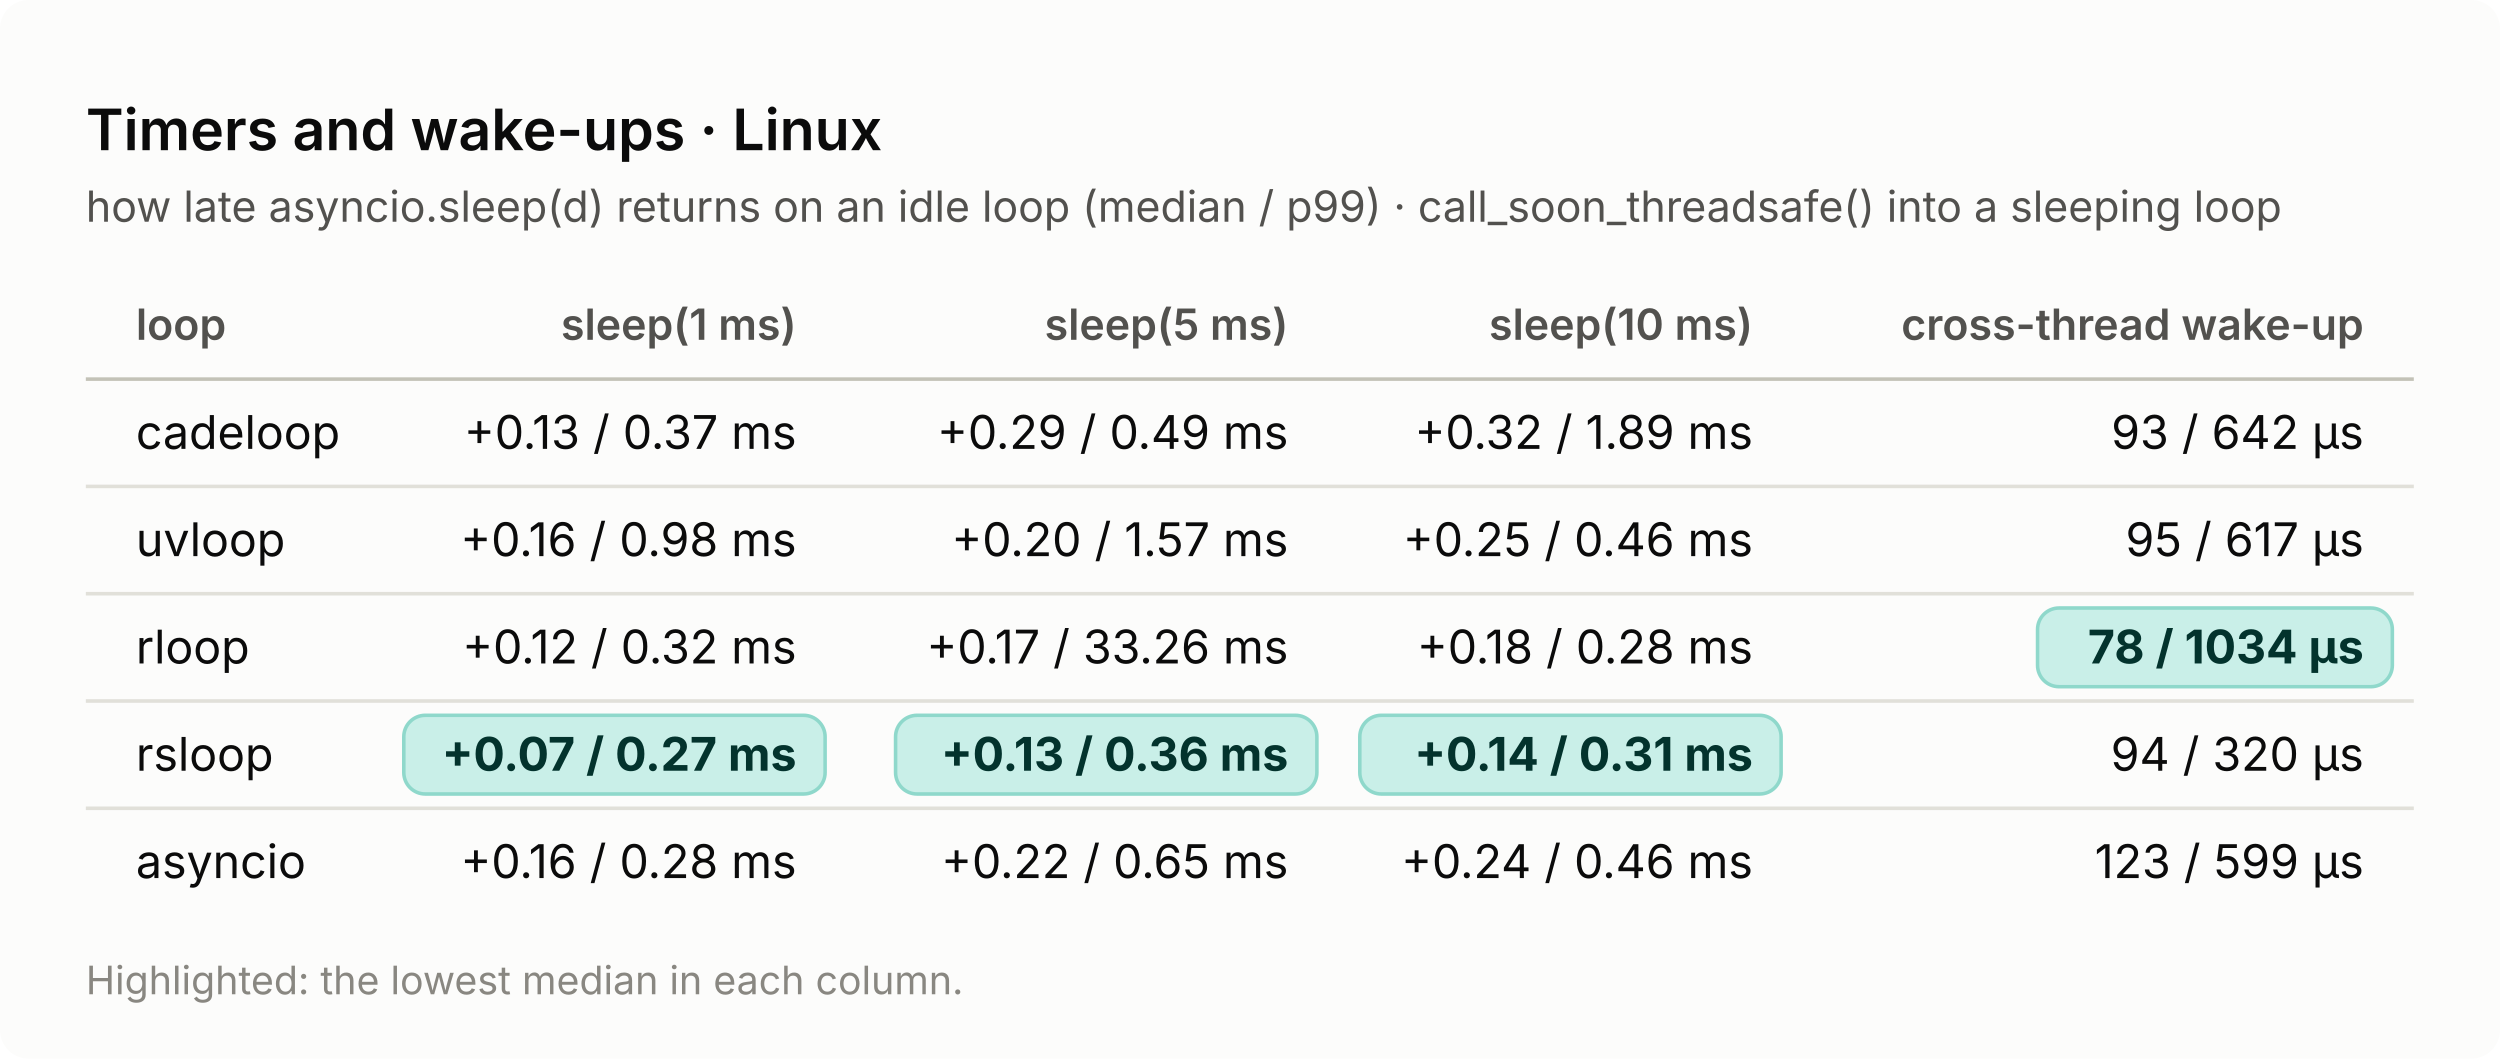
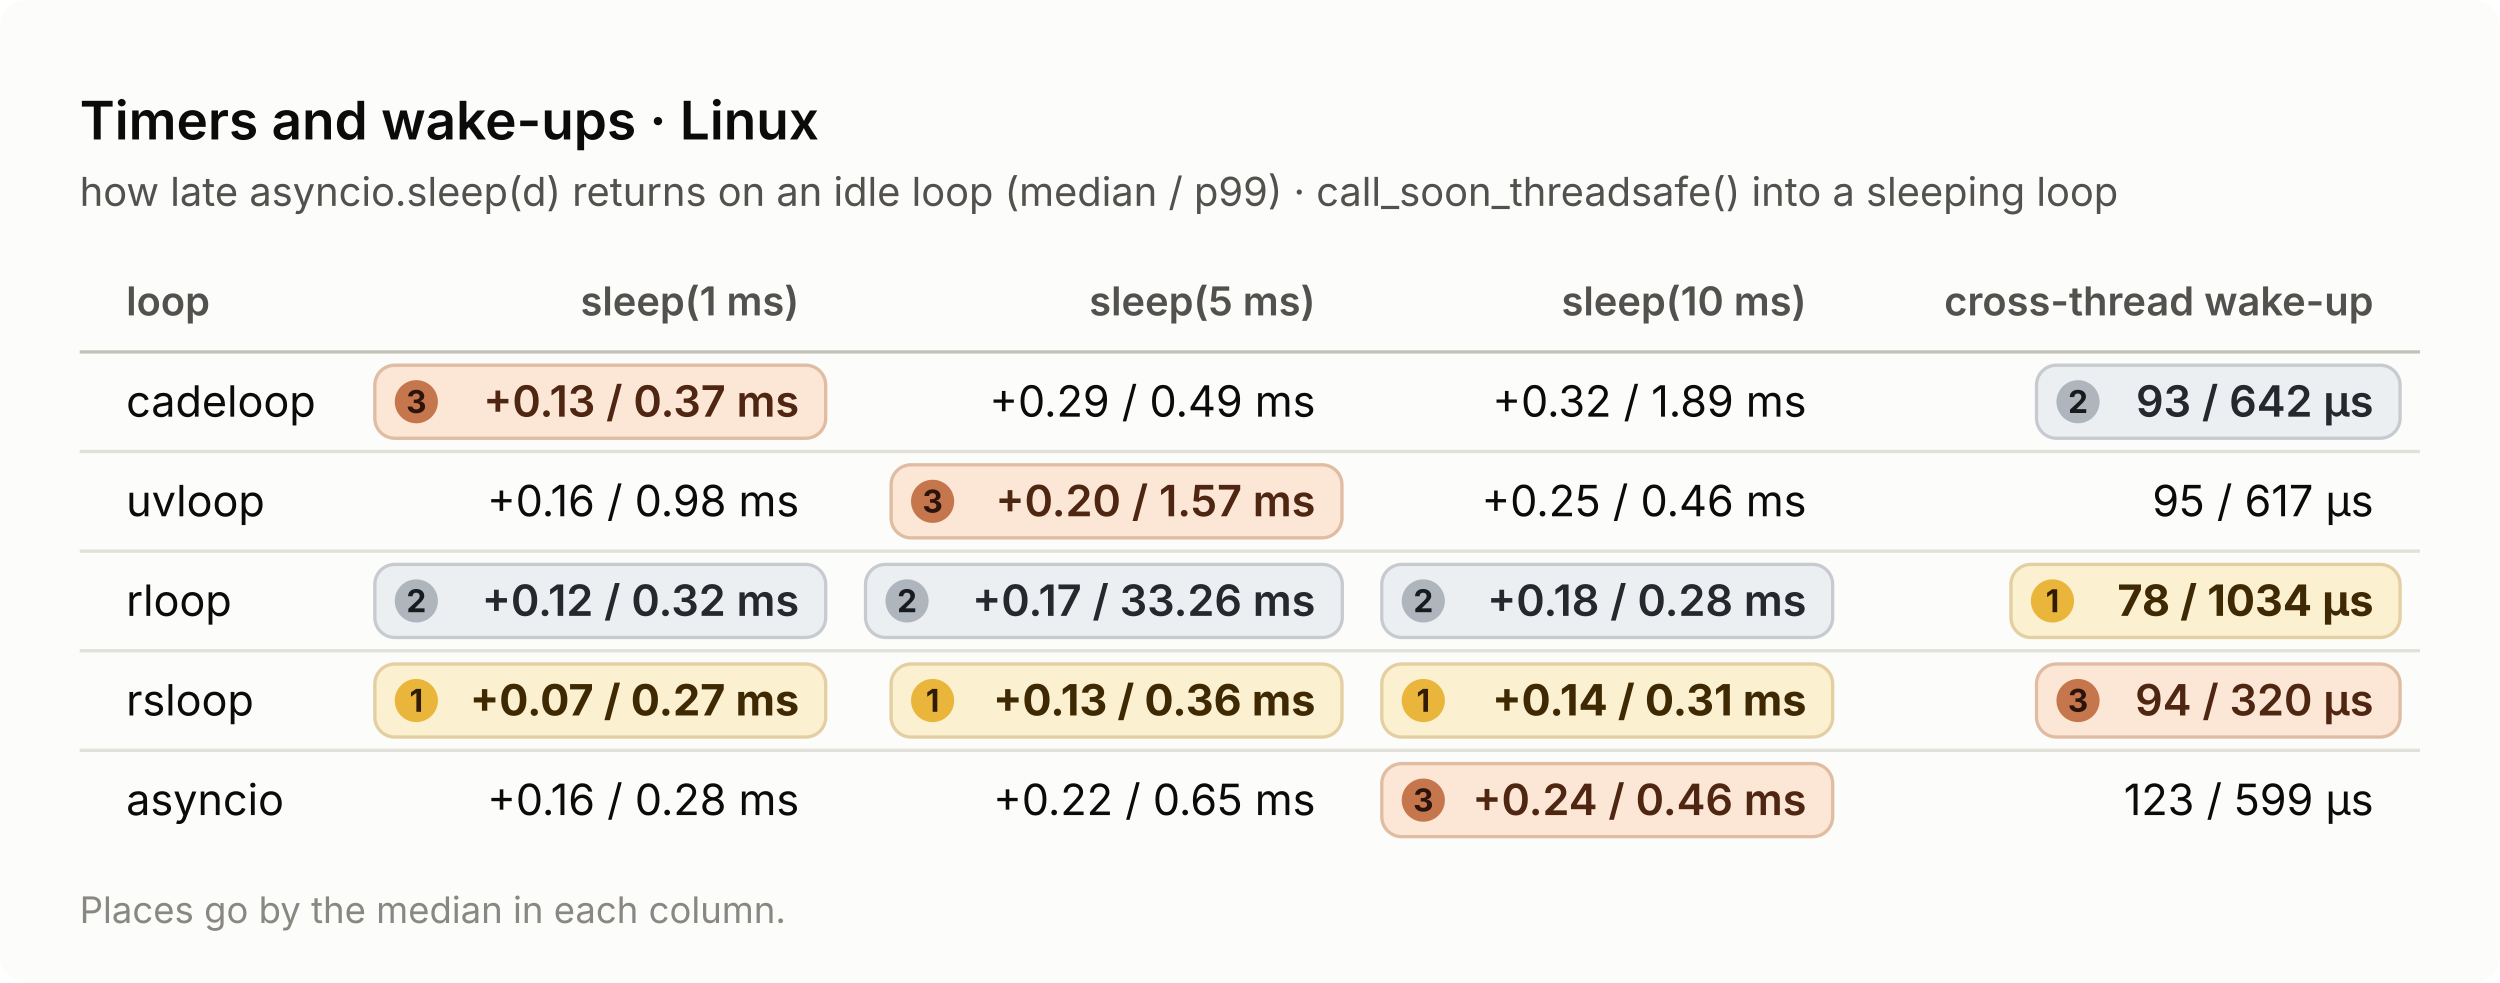
- <svg xmlns="http://www.w3.org/2000/svg" viewBox="0 0 699 296" width="699" height="296" font-family="system-ui, -apple-system, 'Segoe UI', sans-serif">
-   <rect width="699" height="296" fill="#fcfcfb" rx="8" />
+ <svg xmlns="http://www.w3.org/2000/svg" viewBox="0 0 753 296" width="753" height="296" font-family="system-ui, -apple-system, 'Segoe UI', sans-serif">
+   <rect width="753" height="296" fill="#fcfcfb" rx="8" />
  <text x="24" y="42" font-size="16" font-weight="600" fill="#0b0b0b">Timers and wake-ups · Linux</text>
  <text x="24" y="62" font-size="12" fill="#52514e">how late asyncio.sleep(d) returns on an idle loop (median / p99) · call_soon_threadsafe() into a sleeping loop</text>
  <text x="38.0" y="95.0" font-size="12" font-weight="600" fill="#52514e">loop</text>
-   <text x="222.7" y="95.0" font-size="12" font-weight="600" text-anchor="end" fill="#52514e">sleep(1 ms)</text>
-   <text x="360.2" y="95.0" font-size="12" font-weight="600" text-anchor="end" fill="#52514e">sleep(5 ms)</text>
-   <text x="490.1" y="95.0" font-size="12" font-weight="600" text-anchor="end" fill="#52514e">sleep(10 ms)</text>
-   <text x="660.9" y="95.0" font-size="12" font-weight="600" text-anchor="end" fill="#52514e">cross-thread wake-up</text>
-   <line x1="24" y1="106.0" x2="674.9" y2="106.0" stroke="#c3c2b7" stroke-width="1" />
+   <text x="240.7" y="95.0" font-size="12" font-weight="600" text-anchor="end" fill="#52514e">sleep(1 ms)</text>
+   <text x="396.2" y="95.0" font-size="12" font-weight="600" text-anchor="end" fill="#52514e">sleep(5 ms)</text>
+   <text x="544.1" y="95.0" font-size="12" font-weight="600" text-anchor="end" fill="#52514e">sleep(10 ms)</text>
+   <text x="714.9" y="95.0" font-size="12" font-weight="600" text-anchor="end" fill="#52514e">cross-thread wake-up</text>
+   <line x1="24" y1="106.0" x2="728.9" y2="106.0" stroke="#c3c2b7" stroke-width="1" />
  <text x="38.0" y="125.5" font-size="13" fill="#0b0b0b">cadeloop</text>
-   <text x="222.7" y="125.5" font-size="13" text-anchor="end" fill="#0b0b0b">+0.13 / 0.37 ms</text>
-   <text x="360.2" y="125.5" font-size="13" text-anchor="end" fill="#0b0b0b">+0.29 / 0.49 ms</text>
-   <text x="490.1" y="125.5" font-size="13" text-anchor="end" fill="#0b0b0b">+0.32 / 1.89 ms</text>
-   <text x="660.9" y="125.5" font-size="13" text-anchor="end" fill="#0b0b0b">93 / 642 µs</text>
-   <line x1="24" y1="136.0" x2="674.9" y2="136.0" stroke="#e1e0d9" stroke-width="1" />
+   <rect x="112.9" y="110.0" width="135.8" height="22" rx="6" fill="#fce7d6" stroke="#e0bca2" stroke-width="1" />
+   <circle cx="125.4" cy="121.0" r="6.5" fill="#c6764d" />
+   <text x="125.4" y="124.4" font-size="9.5" font-weight="700" text-anchor="middle" fill="#2a140c">3</text>
+   <text x="240.7" y="125.5" font-size="13" text-anchor="end" font-weight="600" fill="#4f2611">+0.13 / 0.37 ms</text>
+   <text x="396.2" y="125.5" font-size="13" text-anchor="end" fill="#0b0b0b">+0.29 / 0.49 ms</text>
+   <text x="544.1" y="125.5" font-size="13" text-anchor="end" fill="#0b0b0b">+0.32 / 1.89 ms</text>
+   <rect x="613.4" y="110.0" width="109.5" height="22" rx="6" fill="#eceff2" stroke="#c7cbd0" stroke-width="1" />
+   <circle cx="625.9" cy="121.0" r="6.5" fill="#afb5bc" />
+   <text x="625.9" y="124.4" font-size="9.5" font-weight="700" text-anchor="middle" fill="#171b1f">2</text>
+   <text x="714.9" y="125.5" font-size="13" text-anchor="end" font-weight="600" fill="#25292e">93 / 642 µs</text>
+   <line x1="24" y1="136.0" x2="728.9" y2="136.0" stroke="#e1e0d9" stroke-width="1" />
  <text x="38.0" y="155.5" font-size="13" fill="#0b0b0b">uvloop</text>
-   <text x="222.7" y="155.5" font-size="13" text-anchor="end" fill="#0b0b0b">+0.16 / 0.98 ms</text>
-   <text x="360.2" y="155.5" font-size="13" text-anchor="end" fill="#0b0b0b">+0.20 / 1.57 ms</text>
-   <text x="490.1" y="155.5" font-size="13" text-anchor="end" fill="#0b0b0b">+0.25 / 0.46 ms</text>
-   <text x="660.9" y="155.5" font-size="13" text-anchor="end" fill="#0b0b0b">95 / 617 µs</text>
-   <line x1="24" y1="166.0" x2="674.9" y2="166.0" stroke="#e1e0d9" stroke-width="1" />
+   <text x="240.7" y="155.5" font-size="13" text-anchor="end" fill="#0b0b0b">+0.16 / 0.98 ms</text>
+   <rect x="268.4" y="140.0" width="135.8" height="22" rx="6" fill="#fce7d6" stroke="#e0bca2" stroke-width="1" />
+   <circle cx="280.9" cy="151.0" r="6.5" fill="#c6764d" />
+   <text x="280.9" y="154.4" font-size="9.5" font-weight="700" text-anchor="middle" fill="#2a140c">3</text>
+   <text x="396.2" y="155.5" font-size="13" text-anchor="end" font-weight="600" fill="#4f2611">+0.20 / 1.57 ms</text>
+   <text x="544.1" y="155.5" font-size="13" text-anchor="end" fill="#0b0b0b">+0.25 / 0.46 ms</text>
+   <text x="714.9" y="155.5" font-size="13" text-anchor="end" fill="#0b0b0b">95 / 617 µs</text>
+   <line x1="24" y1="166.0" x2="728.9" y2="166.0" stroke="#e1e0d9" stroke-width="1" />
  <text x="38.0" y="185.5" font-size="13" fill="#0b0b0b">rloop</text>
-   <text x="222.7" y="185.5" font-size="13" text-anchor="end" fill="#0b0b0b">+0.12 / 0.32 ms</text>
-   <text x="360.2" y="185.5" font-size="13" text-anchor="end" fill="#0b0b0b">+0.17 / 33.26 ms</text>
-   <text x="490.1" y="185.5" font-size="13" text-anchor="end" fill="#0b0b0b">+0.18 / 0.28 ms</text>
-   <rect x="569.7" y="170.0" width="99.2" height="22" rx="6" fill="#c9efe8" stroke="#8fd8cb" stroke-width="1" />
-   <text x="660.9" y="185.5" font-size="13" text-anchor="end" font-weight="700" fill="#03332d">78 / 1034 µs</text>
-   <line x1="24" y1="196.0" x2="674.9" y2="196.0" stroke="#e1e0d9" stroke-width="1" />
+   <rect x="112.9" y="170.0" width="135.8" height="22" rx="6" fill="#eceff2" stroke="#c7cbd0" stroke-width="1" />
+   <circle cx="125.4" cy="181.0" r="6.5" fill="#afb5bc" />
+   <text x="125.4" y="184.4" font-size="9.5" font-weight="700" text-anchor="middle" fill="#171b1f">2</text>
+   <text x="240.7" y="185.5" font-size="13" text-anchor="end" font-weight="600" fill="#25292e">+0.12 / 0.32 ms</text>
+   <rect x="260.7" y="170.0" width="143.6" height="22" rx="6" fill="#eceff2" stroke="#c7cbd0" stroke-width="1" />
+   <circle cx="273.2" cy="181.0" r="6.5" fill="#afb5bc" />
+   <text x="273.2" y="184.4" font-size="9.5" font-weight="700" text-anchor="middle" fill="#171b1f">2</text>
+   <text x="396.2" y="185.5" font-size="13" text-anchor="end" font-weight="600" fill="#25292e">+0.17 / 33.26 ms</text>
+   <rect x="416.2" y="170.0" width="135.8" height="22" rx="6" fill="#eceff2" stroke="#c7cbd0" stroke-width="1" />
+   <circle cx="428.7" cy="181.0" r="6.5" fill="#afb5bc" />
+   <text x="428.7" y="184.4" font-size="9.5" font-weight="700" text-anchor="middle" fill="#171b1f">2</text>
+   <text x="544.1" y="185.5" font-size="13" text-anchor="end" font-weight="600" fill="#25292e">+0.18 / 0.28 ms</text>
+   <rect x="605.7" y="170.0" width="117.2" height="22" rx="6" fill="#fbf0cf" stroke="#e3cfa1" stroke-width="1" />
+   <circle cx="618.2" cy="181.0" r="6.5" fill="#eab53b" />
+   <text x="618.2" y="184.4" font-size="9.5" font-weight="700" text-anchor="middle" fill="#311d03">1</text>
+   <text x="714.9" y="185.5" font-size="13" text-anchor="end" font-weight="700" fill="#3f2903">78 / 1034 µs</text>
+   <line x1="24" y1="196.0" x2="728.9" y2="196.0" stroke="#e1e0d9" stroke-width="1" />
  <text x="38.0" y="215.5" font-size="13" fill="#0b0b0b">rsloop</text>
-   <rect x="112.9" y="200.0" width="117.8" height="22" rx="6" fill="#c9efe8" stroke="#8fd8cb" stroke-width="1" />
-   <text x="222.7" y="215.5" font-size="13" text-anchor="end" font-weight="700" fill="#03332d">+0.07 / 0.27 ms</text>
-   <rect x="250.4" y="200.0" width="117.8" height="22" rx="6" fill="#c9efe8" stroke="#8fd8cb" stroke-width="1" />
-   <text x="360.2" y="215.5" font-size="13" text-anchor="end" font-weight="700" fill="#03332d">+0.13 / 0.36 ms</text>
-   <rect x="380.2" y="200.0" width="117.8" height="22" rx="6" fill="#c9efe8" stroke="#8fd8cb" stroke-width="1" />
-   <text x="490.1" y="215.5" font-size="13" text-anchor="end" font-weight="700" fill="#03332d">+0.14 / 0.31 ms</text>
-   <text x="660.9" y="215.5" font-size="13" text-anchor="end" fill="#0b0b0b">94 / 320 µs</text>
-   <line x1="24" y1="226.0" x2="674.9" y2="226.0" stroke="#e1e0d9" stroke-width="1" />
+   <rect x="112.9" y="200.0" width="135.8" height="22" rx="6" fill="#fbf0cf" stroke="#e3cfa1" stroke-width="1" />
+   <circle cx="125.4" cy="211.0" r="6.5" fill="#eab53b" />
+   <text x="125.4" y="214.4" font-size="9.5" font-weight="700" text-anchor="middle" fill="#311d03">1</text>
+   <text x="240.7" y="215.5" font-size="13" text-anchor="end" font-weight="700" fill="#3f2903">+0.07 / 0.27 ms</text>
+   <rect x="268.4" y="200.0" width="135.8" height="22" rx="6" fill="#fbf0cf" stroke="#e3cfa1" stroke-width="1" />
+   <circle cx="280.9" cy="211.0" r="6.5" fill="#eab53b" />
+   <text x="280.9" y="214.4" font-size="9.5" font-weight="700" text-anchor="middle" fill="#311d03">1</text>
+   <text x="396.2" y="215.5" font-size="13" text-anchor="end" font-weight="700" fill="#3f2903">+0.13 / 0.36 ms</text>
+   <rect x="416.2" y="200.0" width="135.8" height="22" rx="6" fill="#fbf0cf" stroke="#e3cfa1" stroke-width="1" />
+   <circle cx="428.7" cy="211.0" r="6.5" fill="#eab53b" />
+   <text x="428.7" y="214.4" font-size="9.5" font-weight="700" text-anchor="middle" fill="#311d03">1</text>
+   <text x="544.1" y="215.5" font-size="13" text-anchor="end" font-weight="700" fill="#3f2903">+0.14 / 0.31 ms</text>
+   <rect x="613.4" y="200.0" width="109.5" height="22" rx="6" fill="#fce7d6" stroke="#e0bca2" stroke-width="1" />
+   <circle cx="625.9" cy="211.0" r="6.5" fill="#c6764d" />
+   <text x="625.9" y="214.4" font-size="9.5" font-weight="700" text-anchor="middle" fill="#2a140c">3</text>
+   <text x="714.9" y="215.5" font-size="13" text-anchor="end" font-weight="600" fill="#4f2611">94 / 320 µs</text>
+   <line x1="24" y1="226.0" x2="728.9" y2="226.0" stroke="#e1e0d9" stroke-width="1" />
  <text x="38.0" y="245.5" font-size="13" fill="#0b0b0b">asyncio</text>
-   <text x="222.7" y="245.5" font-size="13" text-anchor="end" fill="#0b0b0b">+0.16 / 0.28 ms</text>
-   <text x="360.2" y="245.5" font-size="13" text-anchor="end" fill="#0b0b0b">+0.22 / 0.65 ms</text>
-   <text x="490.1" y="245.5" font-size="13" text-anchor="end" fill="#0b0b0b">+0.24 / 0.46 ms</text>
-   <text x="660.9" y="245.5" font-size="13" text-anchor="end" fill="#0b0b0b">123 / 599 µs</text>
-   <text x="24" y="278.0" font-size="11" fill="#898781">Highlighted: the lowest median in each column.</text>
+   <text x="240.7" y="245.5" font-size="13" text-anchor="end" fill="#0b0b0b">+0.16 / 0.28 ms</text>
+   <text x="396.2" y="245.5" font-size="13" text-anchor="end" fill="#0b0b0b">+0.22 / 0.65 ms</text>
+   <rect x="416.2" y="230.0" width="135.8" height="22" rx="6" fill="#fce7d6" stroke="#e0bca2" stroke-width="1" />
+   <circle cx="428.7" cy="241.0" r="6.5" fill="#c6764d" />
+   <text x="428.7" y="244.4" font-size="9.5" font-weight="700" text-anchor="middle" fill="#2a140c">3</text>
+   <text x="544.1" y="245.5" font-size="13" text-anchor="end" font-weight="600" fill="#4f2611">+0.24 / 0.46 ms</text>
+   <text x="714.9" y="245.5" font-size="13" text-anchor="end" fill="#0b0b0b">123 / 599 µs</text>
+   <text x="24" y="278.0" font-size="11" fill="#898781">Places go by the median in each column.</text>
</svg>
